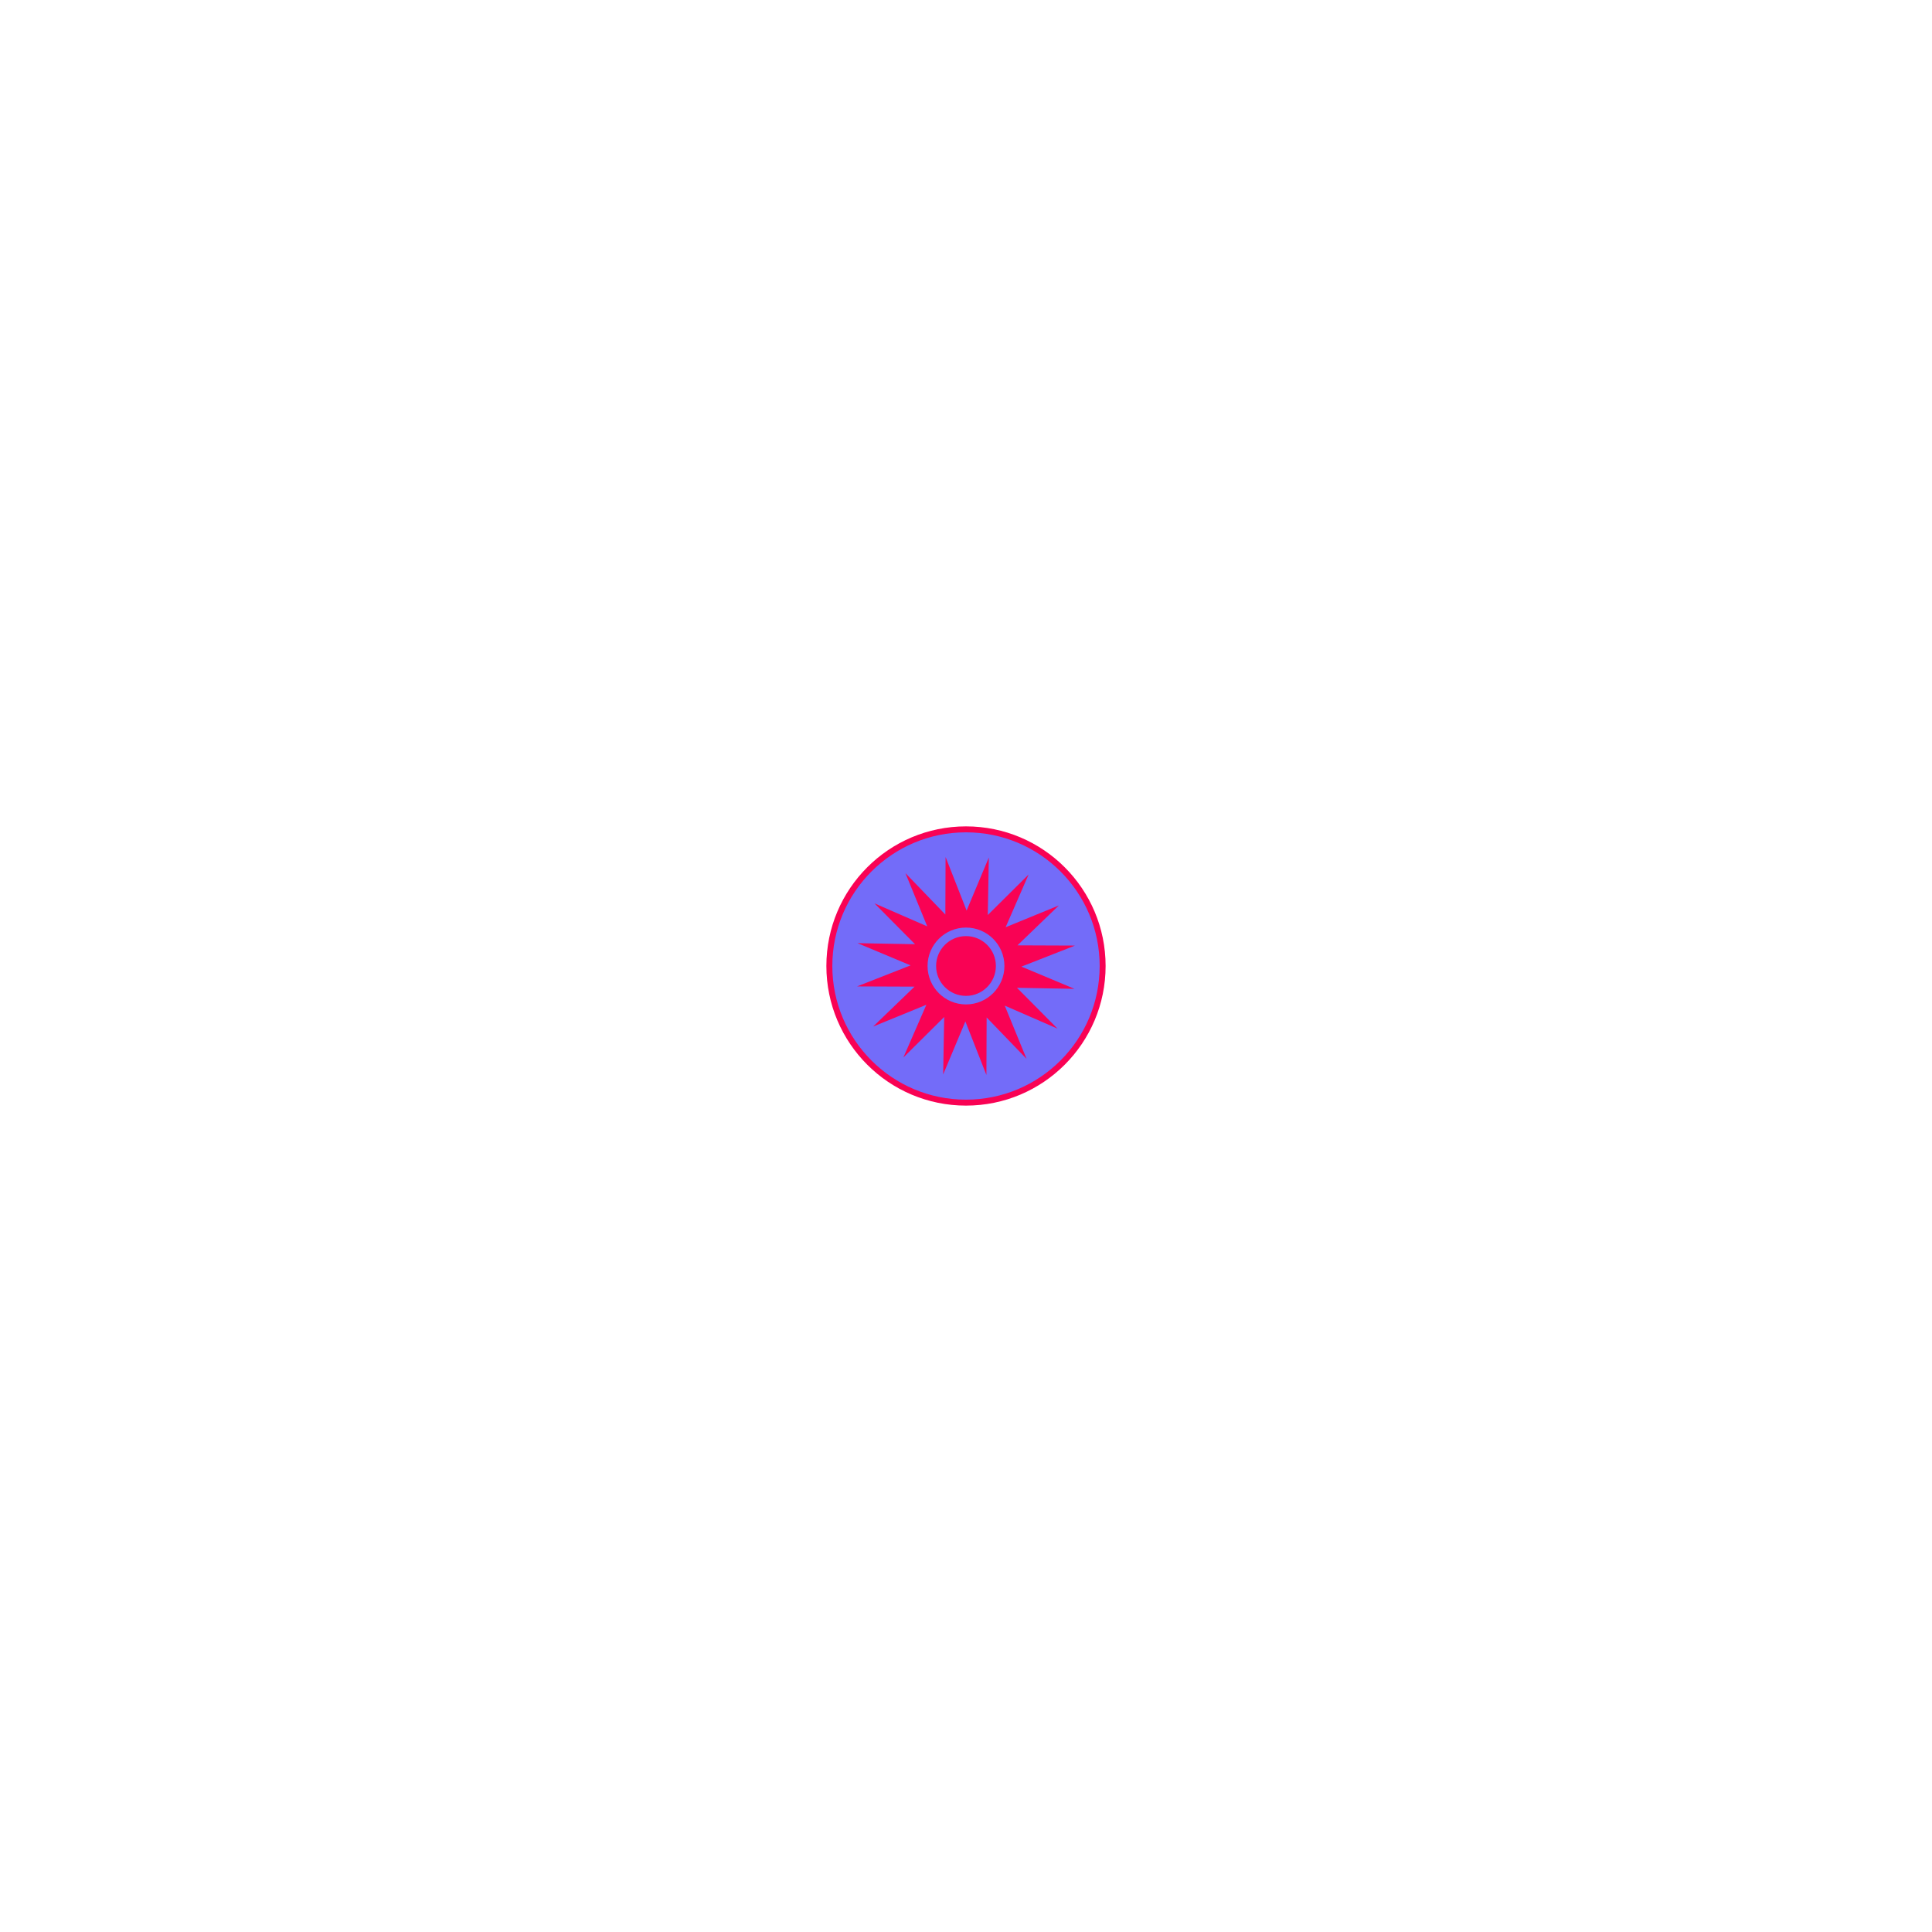
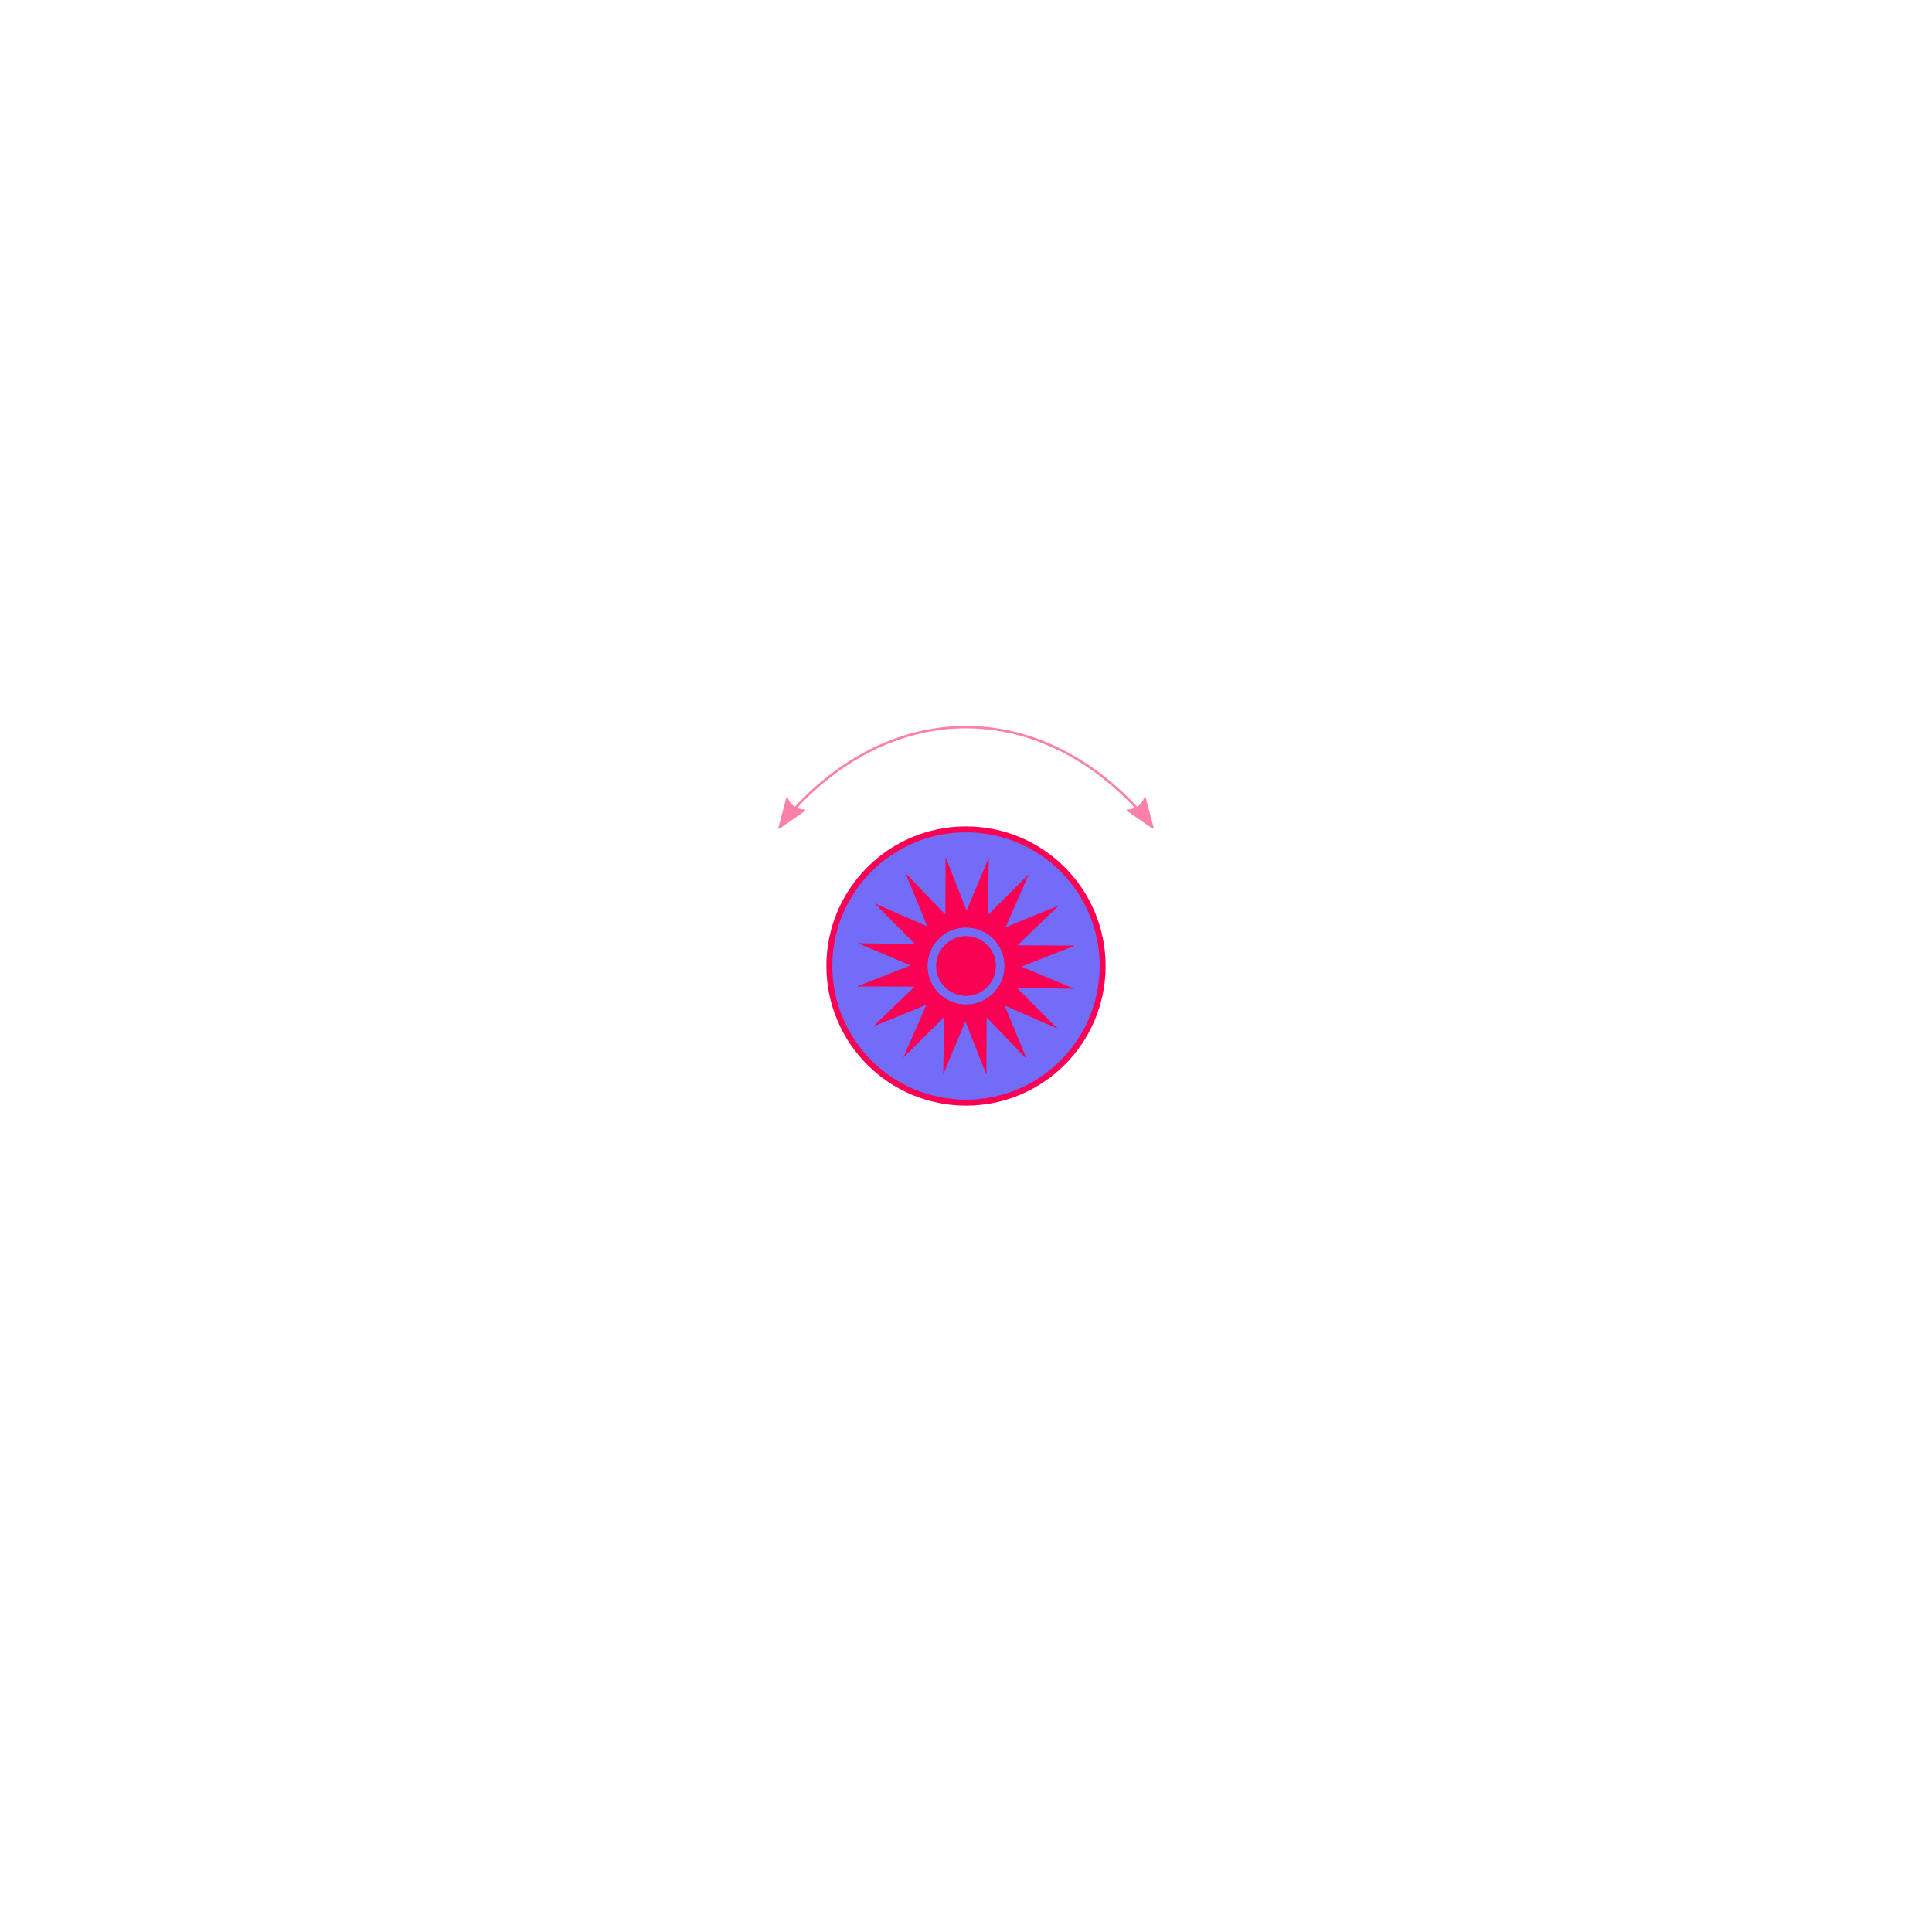
- <svg xmlns="http://www.w3.org/2000/svg" width="512" height="512" viewBox="0 0 135.467 135.467" version="1.1" id="svg5">
+ <svg xmlns="http://www.w3.org/2000/svg" width="1024" height="1024" viewBox="0 0 270.933 270.933" version="1.1" id="svg5">
  <defs id="defs2">
-     </defs>
+     <marker style="overflow:visible" id="marker3013" refX="0" refY="0" orient="auto">
+       <path transform="matrix(-1.1,0,0,-1.1,-1.1,0)" d="M 8.719,4.034 -2.207,0.016 8.719,-4.002 c -1.745,2.372 -1.735,5.617 -6e-7,8.035 z" style="fill:context-stroke;fill-rule:evenodd;stroke:context-stroke;stroke-width:0.625;stroke-linejoin:round" id="path3011" />
+     </marker>
+     <marker style="overflow:visible" id="marker3003" refX="0" refY="0" orient="auto">
+       <path transform="matrix(1.1,0,0,1.1,1.1,0)" d="M 8.719,4.034 -2.207,0.016 8.719,-4.002 c -1.745,2.372 -1.735,5.617 -6e-7,8.035 z" style="fill:context-stroke;fill-rule:evenodd;stroke:context-stroke;stroke-width:0.625;stroke-linejoin:round" id="path3001" />
+     </marker>
+     <marker style="overflow:visible" id="Arrow2Lend" refX="0" refY="0" orient="auto">
+       <path transform="matrix(-1.1,0,0,-1.1,-1.1,0)" d="M 8.719,4.034 -2.207,0.016 8.719,-4.002 c -1.745,2.372 -1.735,5.617 -6e-7,8.035 z" style="fill:context-stroke;fill-rule:evenodd;stroke:context-stroke;stroke-width:0.625;stroke-linejoin:round" id="path1325" />
+     </marker>
+     <marker style="overflow:visible" id="Arrow2Lstart" refX="0" refY="0" orient="auto">
+       <path transform="matrix(1.1,0,0,1.1,1.1,0)" d="M 8.719,4.034 -2.207,0.016 8.719,-4.002 c -1.745,2.372 -1.735,5.617 -6e-7,8.035 z" style="fill:context-stroke;fill-rule:evenodd;stroke:context-stroke;stroke-width:0.625;stroke-linejoin:round" id="path1322" />
+     </marker>
+     <marker style="overflow:visible" id="Arrow1Lstart" refX="0" refY="0" orient="auto">
+       <path transform="matrix(0.8,0,0,0.8,10,0)" style="fill:context-stroke;fill-rule:evenodd;stroke:context-stroke;stroke-width:1pt" d="M 0,0 5,-5 -12.5,0 5,5 Z" id="path1304" />
+     </marker>
+   </defs>
  <g id="layer1">
-     <circle style="opacity:1;fill:#736cf9;fill-opacity:1;stroke:#f90254;stroke-width:0.417;stroke-miterlimit:4;stroke-dasharray:none;stroke-opacity:1" id="path843" cx="67.733" cy="67.733" r="9.581" />
+     <circle style="opacity:1;fill:#736cf9;fill-opacity:1;stroke:#f90254;stroke-width:0.834;stroke-miterlimit:4;stroke-dasharray:none;stroke-opacity:1" id="path843" cx="135.467" cy="135.467" r="19.162" />
  </g>
  <g id="layer2">
-     <path style="fill:#f90254;fill-opacity:1;stroke-width:8.094" id="path2955" d="m 256.155,180.837 10.408,-24.85 -0.495,26.937 19.125,-18.975 -10.766,24.697 24.931,-10.212 -19.397,18.697 26.941,0.106 -25.076,9.851 24.85,10.408 -26.937,-0.495 18.975,19.125 -24.697,-10.766 10.212,24.931 -18.697,-19.397 -0.106,26.941 -9.851,-25.076 -10.408,24.85 0.495,-26.937 -19.125,18.975 10.766,-24.697 -24.931,10.212 19.397,-18.697 -26.941,-0.106 25.076,-9.851 -24.85,-10.408 26.937,0.495 -18.975,-19.125 24.697,10.766 -10.212,-24.931 18.697,19.397 0.106,-26.941 z" transform="matrix(0.1497042,0,0,0.1497042,29.42917,36.77484)" />
+     <path style="fill:#f90254;fill-opacity:1;stroke-width:8.094" id="path2955" d="m 256.155,180.837 10.408,-24.85 -0.495,26.937 19.125,-18.975 -10.766,24.697 24.931,-10.212 -19.397,18.697 26.941,0.106 -25.076,9.851 24.85,10.408 -26.937,-0.495 18.975,19.125 -24.697,-10.766 10.212,24.931 -18.697,-19.397 -0.106,26.941 -9.851,-25.076 -10.408,24.85 0.495,-26.937 -19.125,18.975 10.766,-24.697 -24.931,10.212 19.397,-18.697 -26.941,-0.106 25.076,-9.851 -24.85,-10.408 26.937,0.495 -18.975,-19.125 24.697,10.766 -10.212,-24.931 18.697,19.397 0.106,-26.941 z" transform="matrix(0.2994083,0,0,0.2994083,58.8583,73.54967)" />
  </g>
  <g id="layer3">
-     <circle style="fill:none;fill-opacity:1;stroke:#736cf9;stroke-width:0.599;stroke-miterlimit:4;stroke-dasharray:none;stroke-opacity:1" id="path848" cx="67.733" cy="67.733" r="2.395" />
+     <circle style="fill:none;fill-opacity:1;stroke:#736cf9;stroke-width:1.198;stroke-miterlimit:4;stroke-dasharray:none;stroke-opacity:1" id="path848" cx="135.467" cy="135.467" r="4.791" />
+   </g>
+   <g id="layer4">
+     <path style="opacity:0.5;fill:none;fill-opacity:1;stroke:#f90254;stroke-width:0.338;stroke-linecap:butt;stroke-linejoin:miter;stroke-miterlimit:1;stroke-dasharray:none;stroke-opacity:1;marker-start:url(#marker3003);marker-end:url(#marker3013);paint-order:normal" d="m 109.52,115.728 c 0,0 9.639,-13.758 25.942,-13.758 16.303,0 25.942,13.758 25.942,13.758" id="path2511" />
  </g>
</svg>
